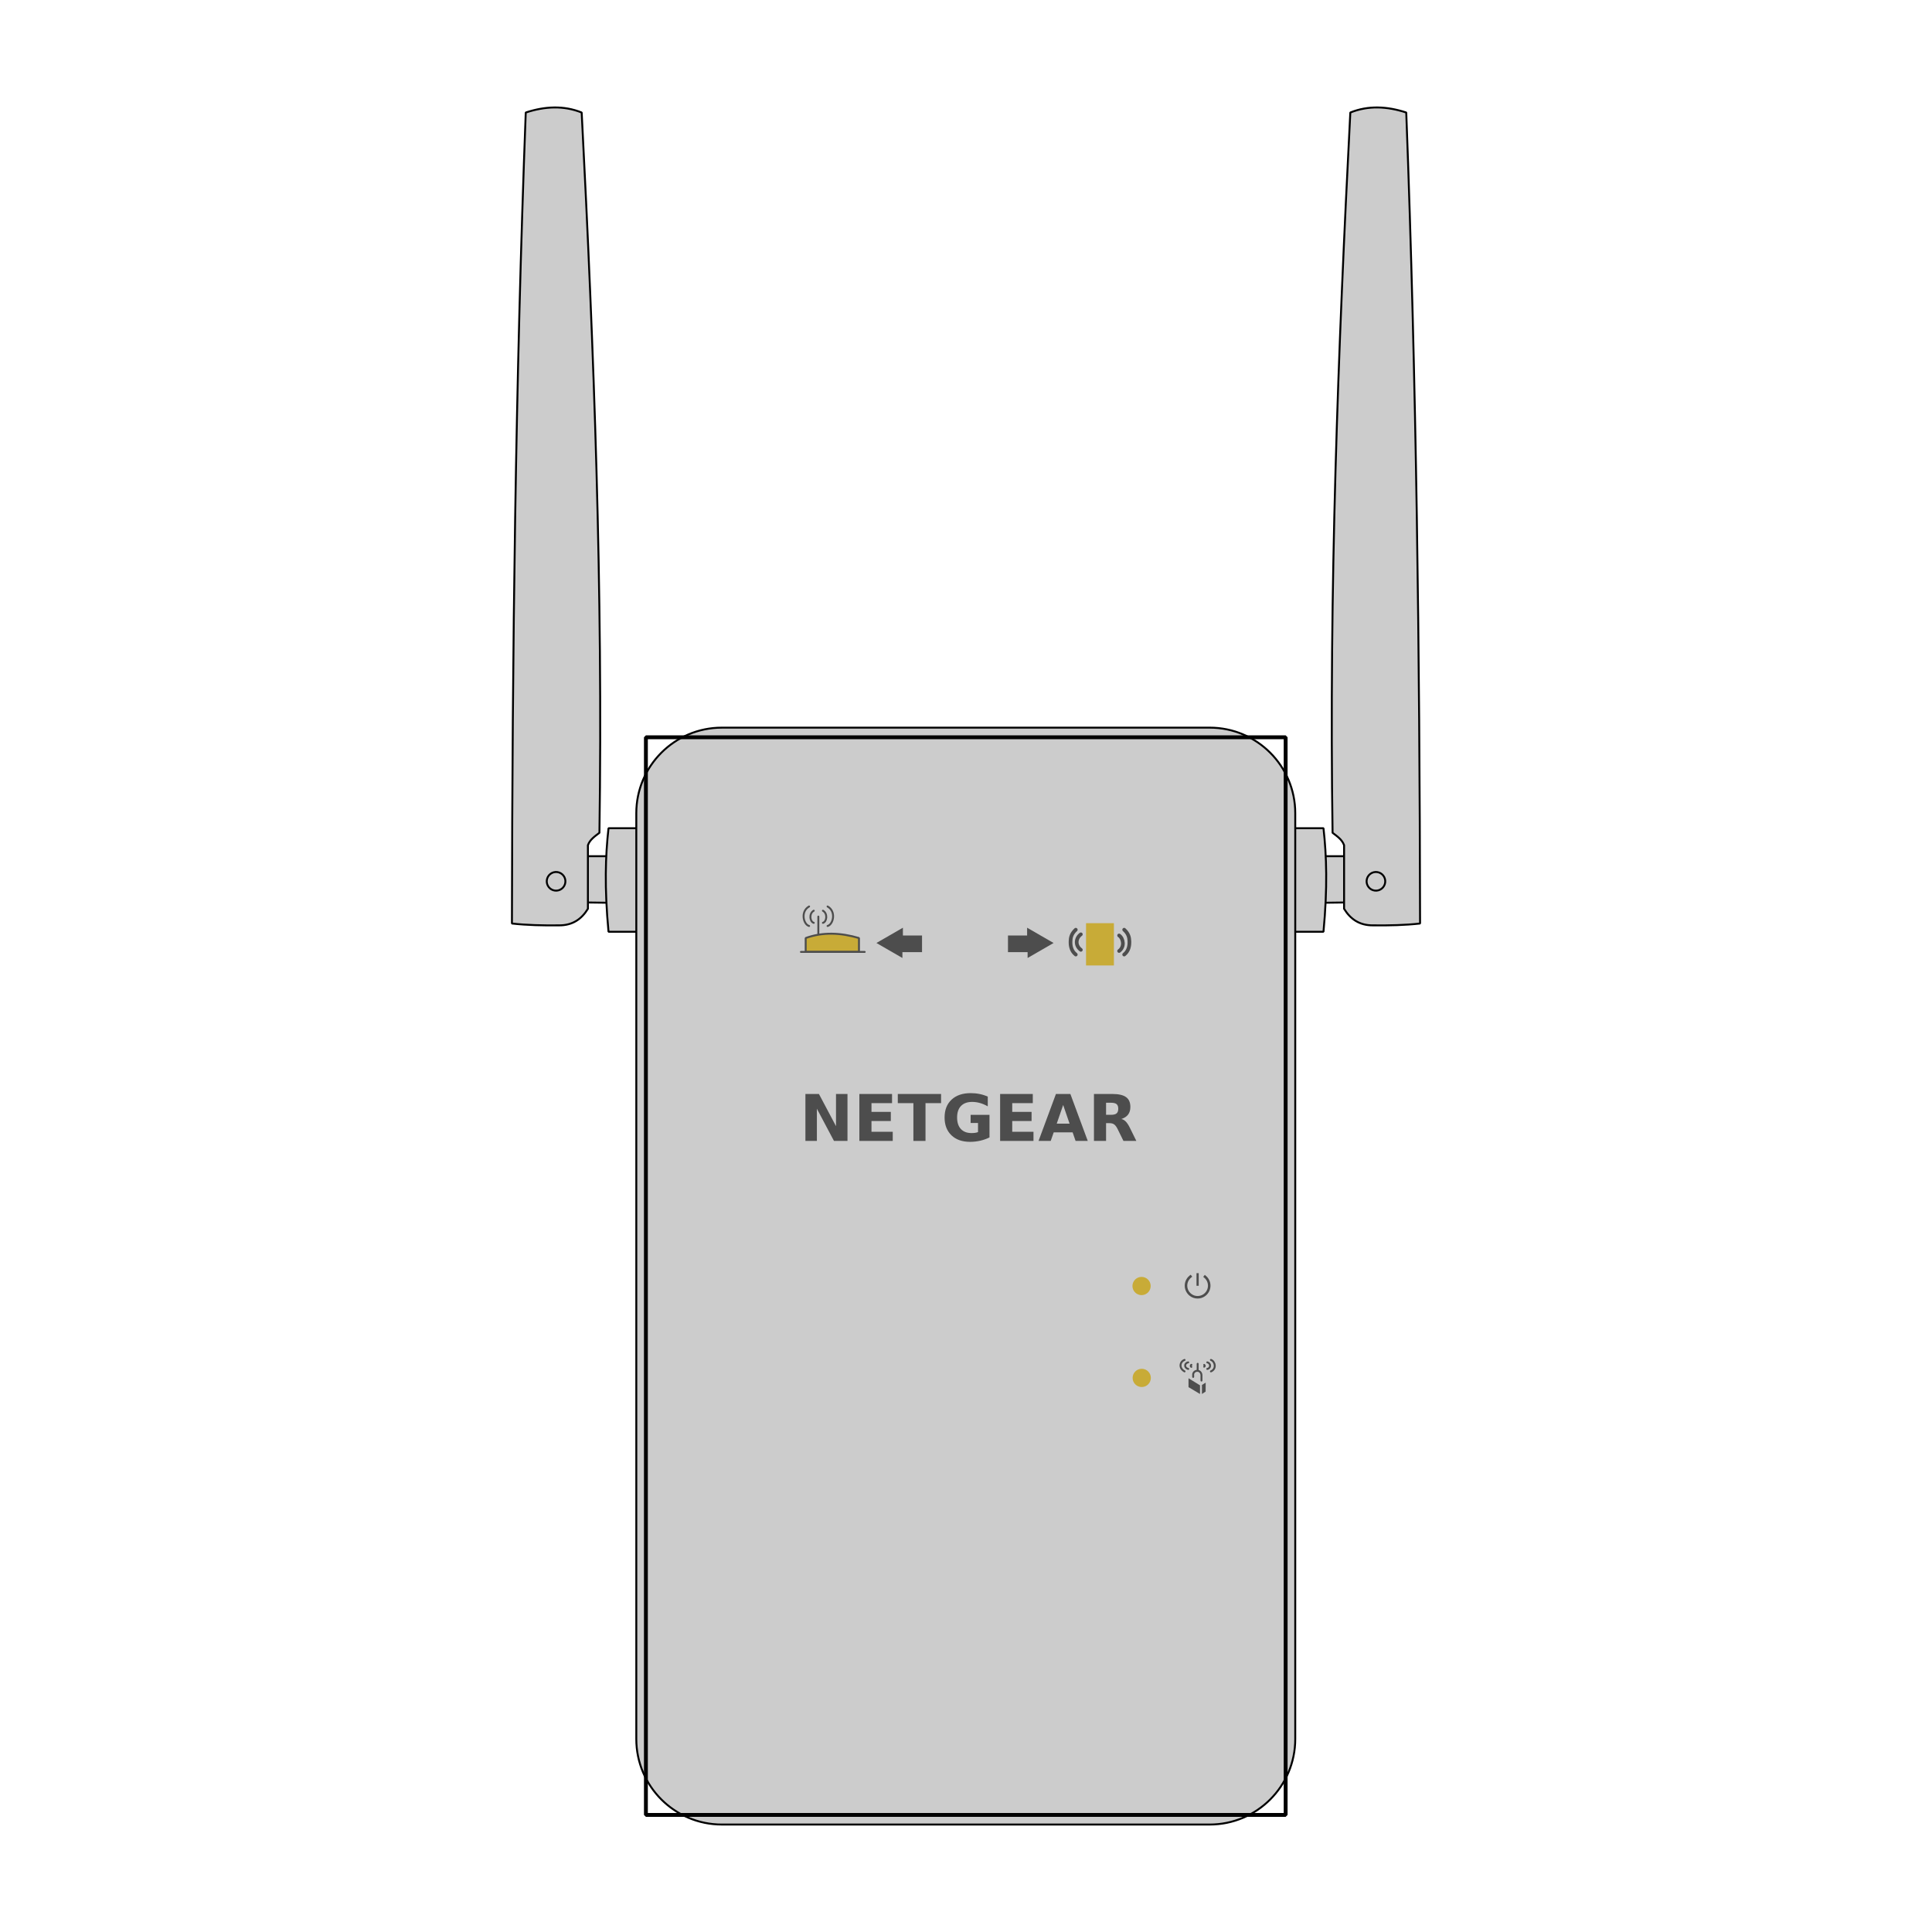
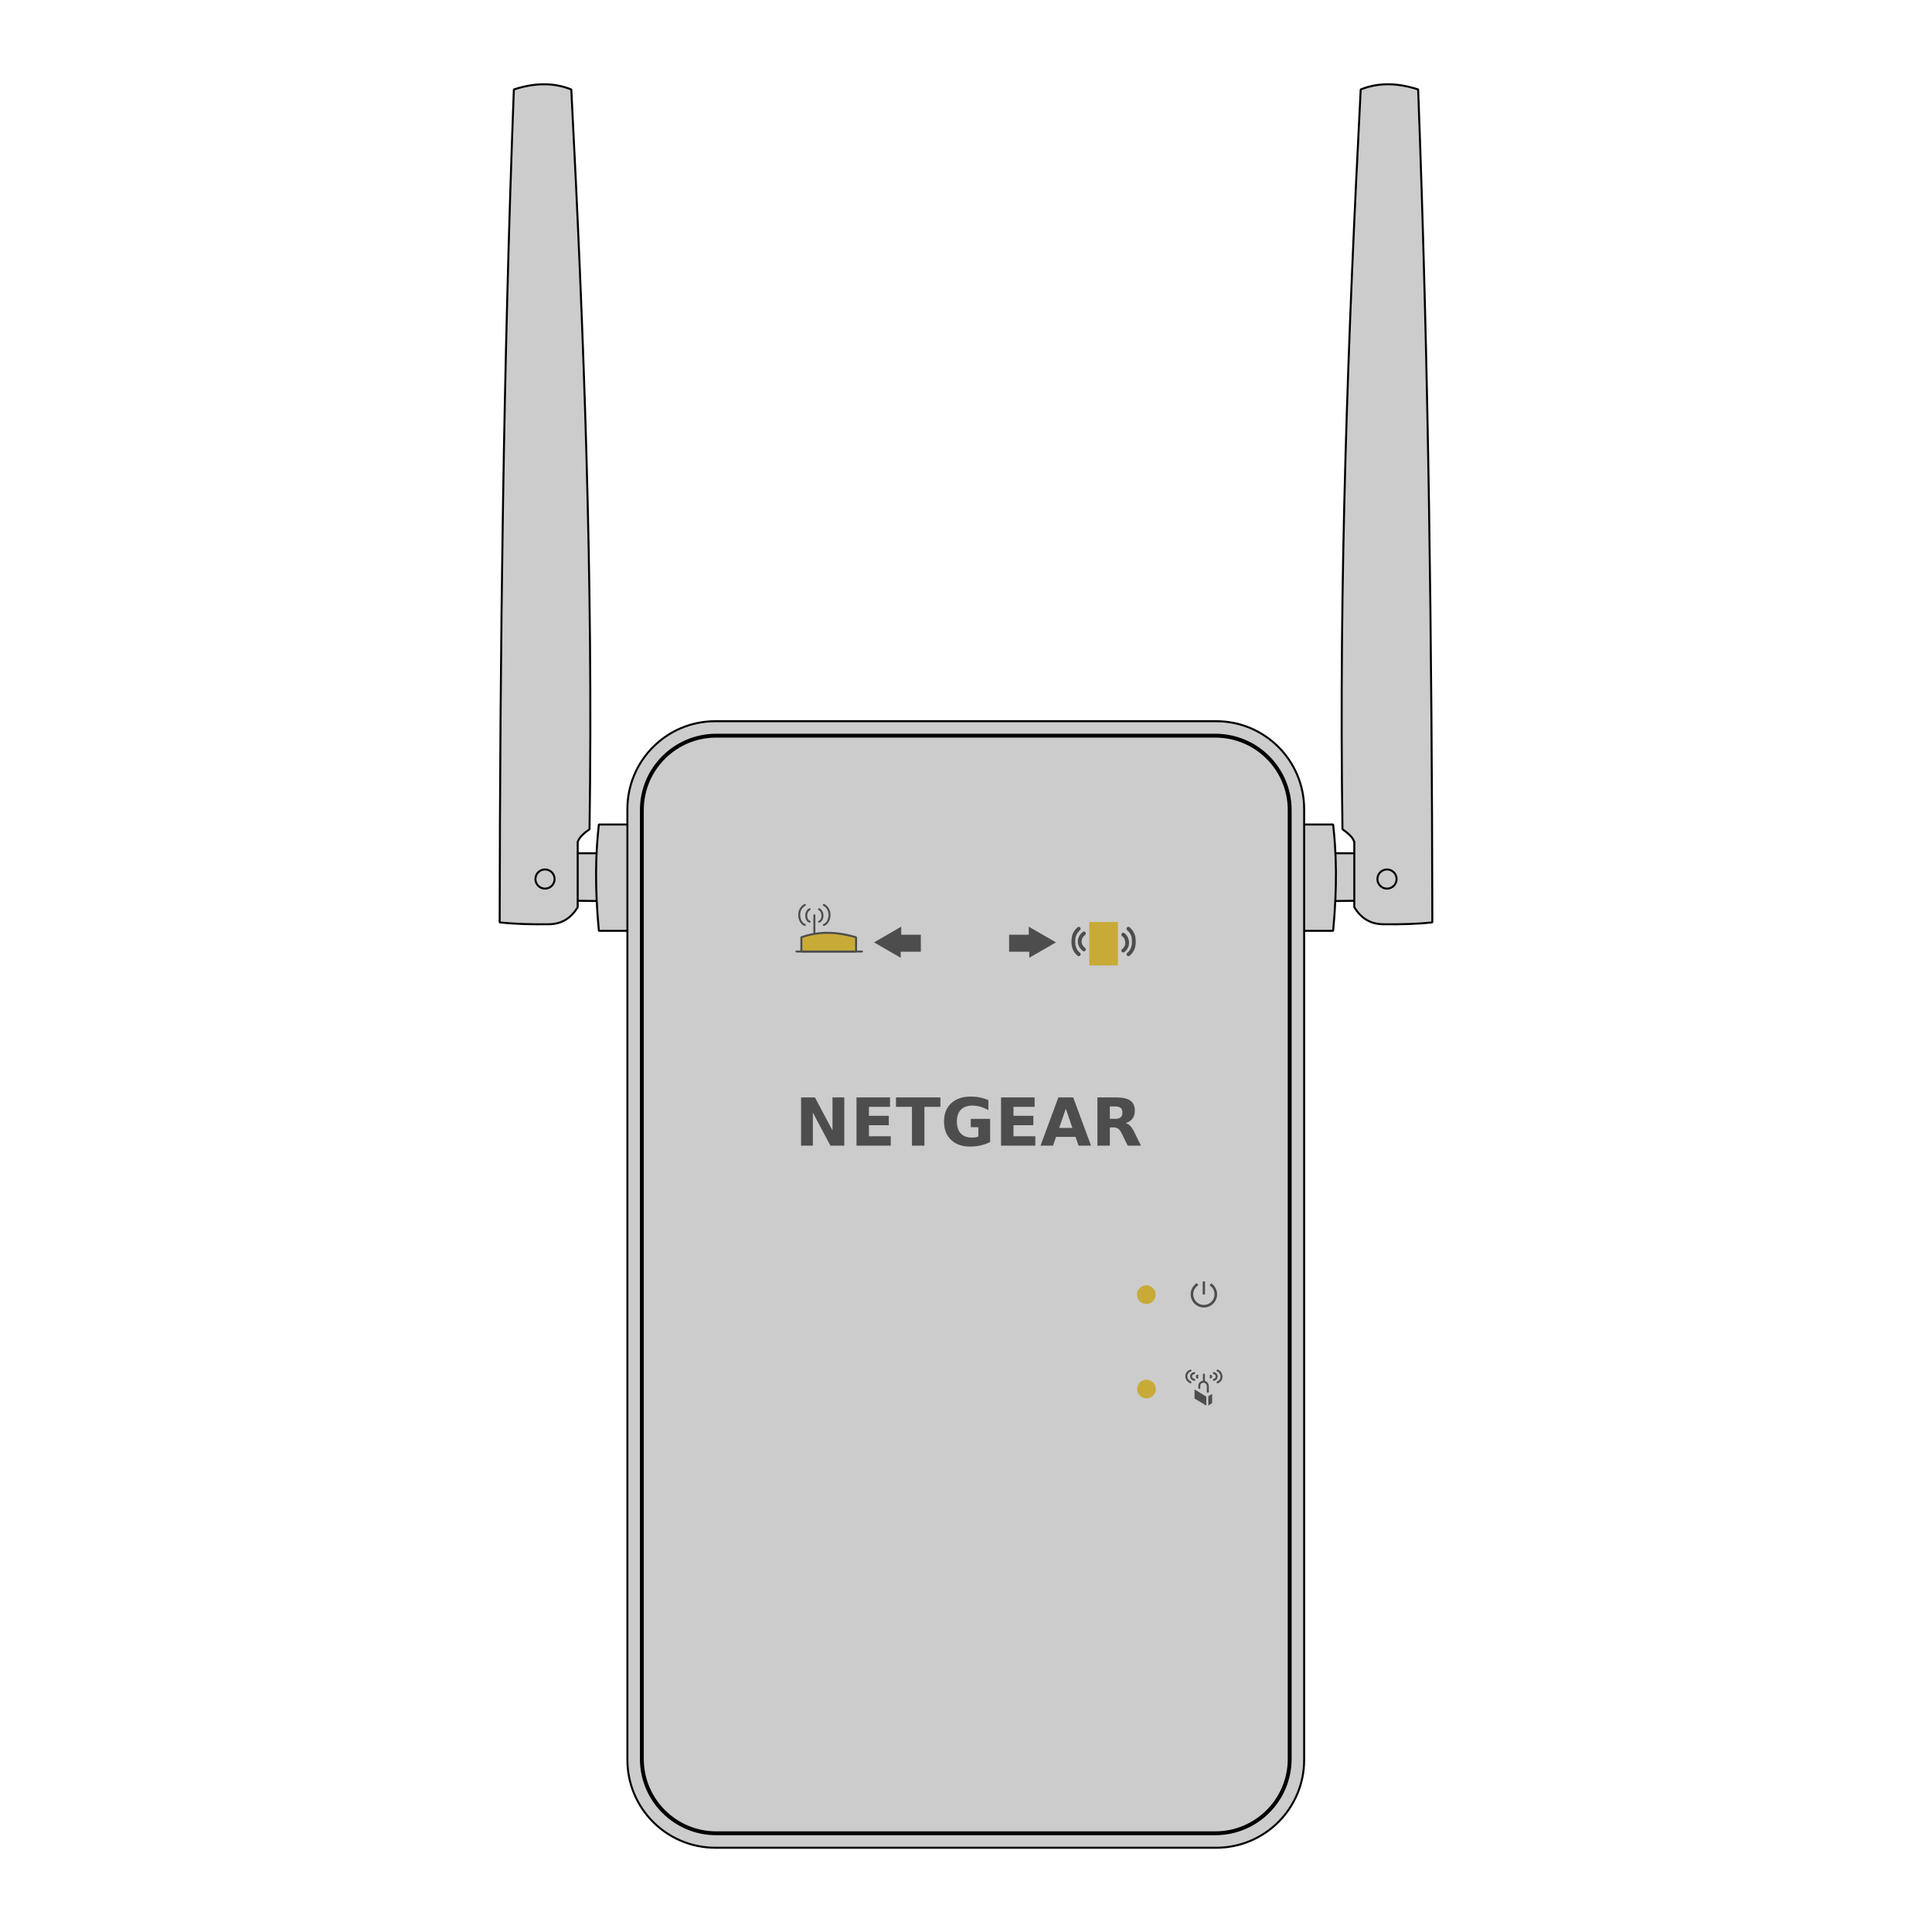
- <svg xmlns="http://www.w3.org/2000/svg" viewBox="0 0 2000 2000" height="2000" width="2000" id="svg2" version="1.1">
-   <defs id="defs6" />
-   <g transform="translate(1233.193,163.0693)" id="g6960">
-     <g transform="translate(508.9532,-90.24856)" id="g4628">
-       <g transform="translate(-1635.659,259.3869)" id="g6903">
-         <g id="g6242" style="stroke:#000000;stroke-width:2;stroke-miterlimit:4;stroke-dasharray:none;stroke-opacity:1">
-           <path id="path6171" d="m 525.682,554.149 h -25.955 l 0.337,47.865 25.618,0.337 z" style="opacity:1;vector-effect:none;fill:#cccccc;fill-opacity:1;fill-rule:evenodd;stroke:#000000;stroke-width:2;stroke-linecap:round;stroke-linejoin:bevel;stroke-miterlimit:4;stroke-dasharray:none;stroke-dashoffset:0;stroke-opacity:1" />
-           <path id="path6139" d="m 514.038,529.906 c 3.727,-250.936 -5.688,-499.896 -18.375,-745.625 -18.619,-7.477 -38.007,-6.491 -57.896,0 -10.546,278.4 -13.881,558.602 -14.301,839.534 15.491,1.711 31.866,2.095 48.623,1.907 14.144,0.136 23.503,-6.508 30.032,-17.161 v -65.784 c 1.856,-5.56 6.979,-9.16 11.917,-12.871 z" style="opacity:1;vector-effect:none;fill:#cccccc;fill-opacity:1;fill-rule:evenodd;stroke:#000000;stroke-width:2;stroke-linecap:round;stroke-linejoin:bevel;stroke-miterlimit:4;stroke-dasharray:none;stroke-dashoffset:0;stroke-opacity:1" />
-           <path id="path6155" d="m 558.513,525.161 h -35.065 c -3.212,28.439 -4.279,61.746 0,107.19 h 34.662 z" style="opacity:1;vector-effect:none;fill:#cccccc;fill-opacity:1;fill-rule:evenodd;stroke:#000000;stroke-width:2;stroke-linecap:round;stroke-linejoin:bevel;stroke-miterlimit:4;stroke-dasharray:none;stroke-dashoffset:0;stroke-opacity:1" />
-           <path d="m 463.281,572.478 a 9.658,9.658 0 0 1 13.522,1.75 9.658,9.658 0 0 1 -1.701,13.528 9.658,9.658 0 0 1 -13.534,-1.653 9.658,9.658 0 0 1 1.605,-13.54" id="path6195" style="opacity:1;vector-effect:none;fill:#cccccc;fill-opacity:1;stroke:#000000;stroke-width:2;stroke-linecap:round;stroke-linejoin:bevel;stroke-miterlimit:4;stroke-dasharray:none;stroke-dashoffset:0;stroke-opacity:1" />
-         </g>
-         <g id="g6251" style="stroke:#000000;stroke-width:2;stroke-miterlimit:4;stroke-dasharray:none;stroke-opacity:1">
-           <path style="opacity:1;vector-effect:none;fill:#cccccc;fill-opacity:1;fill-rule:evenodd;stroke:#000000;stroke-width:2;stroke-linecap:round;stroke-linejoin:bevel;stroke-miterlimit:4;stroke-dasharray:none;stroke-dashoffset:0;stroke-opacity:1" d="m 1261.344,554.149 h 25.955 l -0.337,47.865 -25.618,0.337 z" id="path6187" />
-           <path style="opacity:1;vector-effect:none;fill:#cccccc;fill-opacity:1;fill-rule:evenodd;stroke:#000000;stroke-width:2;stroke-linecap:round;stroke-linejoin:bevel;stroke-miterlimit:4;stroke-dasharray:none;stroke-dashoffset:0;stroke-opacity:1" d="m 1272.988,529.906 c -3.727,-250.936 5.688,-499.896 18.375,-745.625 18.619,-7.477 38.007,-6.491 57.896,0 10.546,278.4 13.881,558.602 14.301,839.534 -15.491,1.711 -31.866,2.095 -48.623,1.907 -14.144,0.136 -23.503,-6.508 -30.032,-17.161 v -65.784 c -1.856,-5.56 -6.979,-9.16 -11.917,-12.871 z" id="path6189" />
-           <path style="opacity:1;vector-effect:none;fill:#cccccc;fill-opacity:1;fill-rule:evenodd;stroke:#000000;stroke-width:2;stroke-linecap:round;stroke-linejoin:bevel;stroke-miterlimit:4;stroke-dasharray:none;stroke-dashoffset:0;stroke-opacity:1" d="m 1228.513,525.161 h 35.065 c 3.212,28.439 4.279,61.746 0,107.19 h -34.662 z" id="path6191" />
-           <path d="m 1311.979,572.478 a 9.658,9.658 0 0 1 13.522,1.75 9.658,9.658 0 0 1 -1.702,13.528 9.658,9.658 0 0 1 -13.534,-1.653 9.658,9.658 0 0 1 1.605,-13.54" id="path6195-8" style="opacity:1;vector-effect:none;fill:#cccccc;fill-opacity:1;stroke:#000000;stroke-width:2;stroke-linecap:round;stroke-linejoin:bevel;stroke-miterlimit:4;stroke-dasharray:none;stroke-dashoffset:0;stroke-opacity:1" />
-         </g>
-         <g id="g6185" transform="translate(-2.63559,-16.20763)" style="stroke:#000000;stroke-width:2;stroke-miterlimit:4;stroke-dasharray:none">
-           <rect ry="88.58" y="437.258" x="554.843" height="1135.494" width="682.142" id="rect4522" style="fill:#cccccc;fill-opacity:1;stroke:#000000;stroke-width:2;stroke-linecap:round;stroke-linejoin:bevel;stroke-miterlimit:4;stroke-dasharray:none;stroke-opacity:1" />
-           <rect rx="0" ry="79.647" y="447.199" x="564.784" height="1115.611" width="662.259" id="rect4522-8" style="fill:none;fill-opacity:1;stroke:#000000;stroke-width:4;stroke-linecap:round;stroke-linejoin:bevel;stroke-miterlimit:4;stroke-dasharray:none;stroke-opacity:1" />
-         </g>
-       </g>
-       <g id="g6888">
-         <g aria-label="NETGEAR" style="font-style:normal;font-variant:normal;font-weight:normal;font-stretch:normal;font-size:40px;line-height:125%;font-family:Norse;-inkscape-font-specification:Norse;letter-spacing:0px;word-spacing:0px;fill:#4d4d4d;fill-opacity:1;stroke:none;stroke-width:1px;stroke-linecap:butt;stroke-linejoin:miter;stroke-opacity:1" id="text4528">
-           <path d="m -908.387,1059.662 h 13.997 l 17.676,33.333 v -33.333 h 11.882 v 48.6 h -13.997 l -17.676,-33.333 v 33.333 h -11.882 z" style="font-style:normal;font-variant:normal;font-weight:bold;font-stretch:normal;font-size:66.667px;font-family:sans-serif;-inkscape-font-specification:'sans-serif Bold';fill:#4d4d4d" id="path64" />
-           <path d="m -852.528,1059.662 h 33.822 v 9.473 h -21.289 v 9.049 h 20.02 v 9.473 h -20.02 v 11.133 h 22.005 v 9.473 h -34.538 z" style="font-style:normal;font-variant:normal;font-weight:bold;font-stretch:normal;font-size:66.667px;font-family:sans-serif;-inkscape-font-specification:'sans-serif Bold';fill:#4d4d4d" id="path66" />
-           <path d="m -812.749,1059.662 h 44.792 v 9.473 h -16.113 v 39.128 h -12.533 v -39.128 h -16.146 z" style="font-style:normal;font-variant:normal;font-weight:bold;font-stretch:normal;font-size:66.667px;font-family:sans-serif;-inkscape-font-specification:'sans-serif Bold';fill:#4d4d4d" id="path68" />
-           <path d="m -717.827,1104.649 q -4.688,2.279 -9.733,3.418 -5.046,1.139 -10.417,1.139 -12.142,0 -19.238,-6.771 -7.096,-6.803 -7.096,-18.424 0,-11.751 7.227,-18.49 7.227,-6.738 19.792,-6.738 4.85,0 9.277,0.911 4.46,0.911 8.398,2.702 v 10.059 q -4.069,-2.311 -8.105,-3.45 -4.004,-1.139 -8.04,-1.139 -7.487,0 -11.556,4.199 -4.036,4.167 -4.036,11.947 0,7.715 3.906,11.914 3.906,4.199 11.1,4.199 1.953,0 3.613,-0.228 1.693,-0.26 3.027,-0.781 v -9.44 h -7.65 v -8.398 h 19.531 z" style="font-style:normal;font-variant:normal;font-weight:bold;font-stretch:normal;font-size:66.667px;font-family:sans-serif;-inkscape-font-specification:'sans-serif Bold';fill:#4d4d4d" id="path70" />
-           <path d="m -706.825,1059.662 h 33.822 v 9.473 h -21.289 v 9.049 h 20.02 v 9.473 h -20.02 v 11.133 h 22.005 v 9.473 h -34.538 z" style="font-style:normal;font-variant:normal;font-weight:bold;font-stretch:normal;font-size:66.667px;font-family:sans-serif;-inkscape-font-specification:'sans-serif Bold';fill:#4d4d4d" id="path72" />
-           <path d="m -631.76,1099.408 h -19.596 l -3.092,8.854 h -12.598 l 18.001,-48.6 h 14.941 l 18.001,48.6 h -12.598 z m -16.471,-9.017 h 13.314 l -6.641,-19.336 z" style="font-style:normal;font-variant:normal;font-weight:bold;font-stretch:normal;font-size:66.667px;font-family:sans-serif;-inkscape-font-specification:'sans-serif Bold';fill:#4d4d4d" id="path74" />
-           <path d="m -591.883,1081.211 q 3.939,0 5.632,-1.465 1.725,-1.465 1.725,-4.818 0,-3.32 -1.725,-4.753 -1.693,-1.432 -5.632,-1.432 h -5.273 v 12.467 z m -5.273,8.659 v 18.392 h -12.533 v -48.6 h 19.141 q 9.603,0 14.062,3.223 4.492,3.223 4.492,10.189 0,4.818 -2.344,7.91 -2.311,3.092 -6.999,4.557 2.572,0.586 4.59,2.669 2.051,2.051 4.134,6.25 l 6.803,13.802 h -13.346 l -5.924,-12.077 q -1.79,-3.646 -3.646,-4.98 -1.823,-1.335 -4.883,-1.335 z" style="font-style:normal;font-variant:normal;font-weight:bold;font-stretch:normal;font-size:66.667px;font-family:sans-serif;-inkscape-font-specification:'sans-serif Bold';fill:#4d4d4d" id="path76" />
-         </g>
-         <circle style="fill:#c8ab37;fill-opacity:1;stroke:none;stroke-width:10;stroke-linecap:square;stroke-linejoin:bevel;stroke-miterlimit:4;stroke-dasharray:none;stroke-opacity:1" id="path4552-7" cx="-560.228" cy="1353.581" r="9.438" />
-         <circle style="fill:#c8ab37;fill-opacity:1;stroke:none;stroke-width:10;stroke-linecap:square;stroke-linejoin:bevel;stroke-miterlimit:4;stroke-dasharray:none;stroke-opacity:1" id="path4552" cx="-560.396" cy="1258.452" r="9.438" />
-         <g id="g6137" transform="translate(-901.6472,137.8805)" style="stroke:#4d4d4d">
-           <path d="m 406.896,1110.909 a 12.028,12.028 0 0 1 3.666,13.424 12.028,12.028 0 0 1 -11.456,7.9 12.028,12.028 0 0 1 -11.245,-8.198 12.028,12.028 0 0 1 4.017,-13.323" id="path6111" style="opacity:1;fill:none;fill-opacity:1;stroke:#4d4d4d;stroke-width:2.607;stroke-linecap:square;stroke-linejoin:bevel;stroke-miterlimit:4;stroke-dasharray:none;stroke-opacity:1" />
-           <path id="path6113" d="m 399.264,1108.416 v 10.775" style="opacity:1;vector-effect:none;fill:none;fill-opacity:1;fill-rule:evenodd;stroke:#4d4d4d;stroke-width:2.295;stroke-linecap:square;stroke-linejoin:bevel;stroke-miterlimit:4;stroke-dasharray:none;stroke-dashoffset:0;stroke-opacity:1" />
-         </g>
-         <g id="g6292" transform="translate(-965.428,-38.65638)">
-           <rect ry="0" y="921.506" x="347.56" height="43.779" width="28.825" id="rect4532" style="fill:#c8ab37;fill-opacity:1;stroke:none;stroke-width:2.778;stroke-linecap:square;stroke-linejoin:bevel;stroke-miterlimit:4;stroke-dasharray:none;stroke-opacity:1" />
-           <g transform="translate(-0.2377865)" id="g6284">
-             <path style="fill:none;fill-rule:evenodd;stroke:#4d4d4d;stroke-width:3.8;stroke-linecap:round;stroke-linejoin:miter;stroke-miterlimit:4;stroke-dasharray:none;stroke-opacity:1" d="m 342.413,933.028 c -5,3.631 -6.384,11.266 0,16.088" id="path6253" />
-             <path style="fill:none;fill-rule:evenodd;stroke:#4d4d4d;stroke-width:3.8;stroke-linecap:round;stroke-linejoin:miter;stroke-miterlimit:4;stroke-dasharray:none;stroke-opacity:1" d="m 337.169,928.261 c -4.538,4.164 -5.297,8.126 -5.427,11.881 -0.177,5.118 0.843,10.219 5.427,13.86" id="path6255" />
-             <path style="fill:none;fill-rule:evenodd;stroke:#4d4d4d;stroke-width:3.8;stroke-linecap:round;stroke-linejoin:miter;stroke-miterlimit:4;stroke-dasharray:none;stroke-opacity:1" d="m 382.007,934.221 c 4.566,3.245 5.881,11.817 0,16.088" id="path6253-2" />
-             <path style="fill:none;fill-rule:evenodd;stroke:#4d4d4d;stroke-width:3.8;stroke-linecap:round;stroke-linejoin:miter;stroke-miterlimit:4;stroke-dasharray:none;stroke-opacity:1" d="m 387.251,928.261 c 4.538,4.164 5.297,8.126 5.427,11.881 0.177,5.118 -0.843,10.219 -5.427,13.86" id="path6255-7" />
+ <svg xmlns="http://www.w3.org/2000/svg" width="100%" height="100%" viewBox="0 0 264.583 264.583" version="1.1" id="svg146">
+   <defs id="defs140" />
+   <g id="layer1" transform="translate(0,-32.41668)">
+     <g transform="matrix(0.1358656,0,0,0.1358656,163.9746,50.99826)" id="g6960">
+       <g transform="translate(508.9532,-90.24856)" id="g4628">
+         <g id="g973">
+           <g id="g6903" transform="translate(-1635.659,259.3869)">
+             <g style="stroke:#000000;stroke-width:2;stroke-miterlimit:4;stroke-dasharray:none;stroke-opacity:1" id="g6242">
+               <path style="opacity:1;vector-effect:none;fill:#cccccc;fill-opacity:1;fill-rule:evenodd;stroke:#000000;stroke-width:2;stroke-linecap:round;stroke-linejoin:bevel;stroke-miterlimit:4;stroke-dasharray:none;stroke-dashoffset:0;stroke-opacity:1" d="m 525.682,554.149 h -25.955 l 0.337,47.865 25.618,0.337 z" id="path6171" />
+               <path style="opacity:1;vector-effect:none;fill:#cccccc;fill-opacity:1;fill-rule:evenodd;stroke:#000000;stroke-width:2;stroke-linecap:round;stroke-linejoin:bevel;stroke-miterlimit:4;stroke-dasharray:none;stroke-dashoffset:0;stroke-opacity:1" d="m 514.038,529.906 c 3.727,-250.936 -5.688,-499.896 -18.375,-745.625 -18.619,-7.477 -38.007,-6.491 -57.896,0 -10.546,278.4 -13.881,558.602 -14.301,839.534 15.491,1.711 31.866,2.095 48.623,1.907 14.144,0.136 23.503,-6.508 30.032,-17.161 v -65.784 c 1.856,-5.56 6.979,-9.16 11.917,-12.871 z" id="path6139" />
+               <path style="opacity:1;vector-effect:none;fill:#cccccc;fill-opacity:1;fill-rule:evenodd;stroke:#000000;stroke-width:2;stroke-linecap:round;stroke-linejoin:bevel;stroke-miterlimit:4;stroke-dasharray:none;stroke-dashoffset:0;stroke-opacity:1" d="m 558.513,525.161 h -35.065 c -3.212,28.439 -4.279,61.746 0,107.19 h 34.662 z" id="path6155" />
+               <path style="opacity:1;vector-effect:none;fill:#cccccc;fill-opacity:1;stroke:#000000;stroke-width:2;stroke-linecap:round;stroke-linejoin:bevel;stroke-miterlimit:4;stroke-dasharray:none;stroke-dashoffset:0;stroke-opacity:1" id="path6195" d="m 463.281,572.478 a 9.658,9.658 0 0 1 13.522,1.75 9.658,9.658 0 0 1 -1.701,13.528 9.658,9.658 0 0 1 -13.534,-1.653 9.658,9.658 0 0 1 1.605,-13.54" />
+             </g>
+             <g style="stroke:#000000;stroke-width:2;stroke-miterlimit:4;stroke-dasharray:none;stroke-opacity:1" id="g6251">
+               <path id="path6187" d="m 1261.344,554.149 h 25.955 l -0.337,47.865 -25.618,0.337 z" style="opacity:1;vector-effect:none;fill:#cccccc;fill-opacity:1;fill-rule:evenodd;stroke:#000000;stroke-width:2;stroke-linecap:round;stroke-linejoin:bevel;stroke-miterlimit:4;stroke-dasharray:none;stroke-dashoffset:0;stroke-opacity:1" />
+               <path id="path6189" d="m 1272.988,529.906 c -3.727,-250.936 5.688,-499.896 18.375,-745.625 18.619,-7.477 38.007,-6.491 57.896,0 10.546,278.4 13.881,558.602 14.301,839.534 -15.491,1.711 -31.866,2.095 -48.623,1.907 -14.144,0.136 -23.503,-6.508 -30.032,-17.161 v -65.784 c -1.856,-5.56 -6.979,-9.16 -11.917,-12.871 z" style="opacity:1;vector-effect:none;fill:#cccccc;fill-opacity:1;fill-rule:evenodd;stroke:#000000;stroke-width:2;stroke-linecap:round;stroke-linejoin:bevel;stroke-miterlimit:4;stroke-dasharray:none;stroke-dashoffset:0;stroke-opacity:1" />
+               <path id="path6191" d="m 1228.513,525.161 h 35.065 c 3.212,28.439 4.279,61.746 0,107.19 h -34.662 z" style="opacity:1;vector-effect:none;fill:#cccccc;fill-opacity:1;fill-rule:evenodd;stroke:#000000;stroke-width:2;stroke-linecap:round;stroke-linejoin:bevel;stroke-miterlimit:4;stroke-dasharray:none;stroke-dashoffset:0;stroke-opacity:1" />
+               <path style="opacity:1;vector-effect:none;fill:#cccccc;fill-opacity:1;stroke:#000000;stroke-width:2;stroke-linecap:round;stroke-linejoin:bevel;stroke-miterlimit:4;stroke-dasharray:none;stroke-dashoffset:0;stroke-opacity:1" id="path6195-8" d="m 1311.979,572.478 a 9.658,9.658 0 0 1 13.522,1.75 9.658,9.658 0 0 1 -1.702,13.528 9.658,9.658 0 0 1 -13.534,-1.653 9.658,9.658 0 0 1 1.605,-13.54" />
+             </g>
+             <g style="stroke:#000000;stroke-width:2;stroke-miterlimit:4;stroke-dasharray:none" transform="translate(-2.63559,-16.20763)" id="g6185">
+               <rect style="fill:none;fill-opacity:1;stroke:#000000;stroke-width:0;stroke-linecap:round;stroke-linejoin:bevel;stroke-miterlimit:4;stroke-dasharray:none;stroke-opacity:1" id="rect4522-8" width="662.259" height="1115.611" x="564.784" y="447.199" ry="79.647" rx="0" />
+               <g id="g908">
+                 <rect ry="88.58" y="437.258" x="554.843" height="1135.494" width="682.142" id="rect4522" style="fill:#cccccc;fill-opacity:1;stroke:#000000;stroke-width:2;stroke-linecap:round;stroke-linejoin:bevel;stroke-miterlimit:4;stroke-dasharray:none;stroke-opacity:1" />
+                 <rect ry="74.961" y="451.829" x="569.414" height="1106.352" width="652.999" id="rect4522-6" style="fill:#cccccc;fill-opacity:1;stroke:#000000;stroke-width:3.895;stroke-linecap:round;stroke-linejoin:bevel;stroke-miterlimit:4;stroke-dasharray:none;stroke-opacity:1" />
+               </g>
+             </g>
+           </g>
+           <g id="g6888">
+             <g id="text4528" style="font-style:normal;font-variant:normal;font-weight:normal;font-stretch:normal;font-size:40px;line-height:125%;font-family:Norse;-inkscape-font-specification:Norse;letter-spacing:0px;word-spacing:0px;fill:#4d4d4d;fill-opacity:1;stroke:none;stroke-width:1px;stroke-linecap:butt;stroke-linejoin:miter;stroke-opacity:1" aria-label="NETGEAR">
+               <path id="path64" style="font-style:normal;font-variant:normal;font-weight:bold;font-stretch:normal;font-size:66.667px;font-family:sans-serif;-inkscape-font-specification:'sans-serif Bold';fill:#4d4d4d" d="m -908.387,1059.662 h 13.997 l 17.676,33.333 v -33.333 h 11.882 v 48.6 h -13.997 l -17.676,-33.333 v 33.333 h -11.882 z" />
+               <path id="path66" style="font-style:normal;font-variant:normal;font-weight:bold;font-stretch:normal;font-size:66.667px;font-family:sans-serif;-inkscape-font-specification:'sans-serif Bold';fill:#4d4d4d" d="m -852.528,1059.662 h 33.822 v 9.473 h -21.289 v 9.049 h 20.02 v 9.473 h -20.02 v 11.133 h 22.005 v 9.473 h -34.538 z" />
+               <path id="path68" style="font-style:normal;font-variant:normal;font-weight:bold;font-stretch:normal;font-size:66.667px;font-family:sans-serif;-inkscape-font-specification:'sans-serif Bold';fill:#4d4d4d" d="m -812.749,1059.662 h 44.792 v 9.473 h -16.113 v 39.128 h -12.533 v -39.128 h -16.146 z" />
+               <path id="path70" style="font-style:normal;font-variant:normal;font-weight:bold;font-stretch:normal;font-size:66.667px;font-family:sans-serif;-inkscape-font-specification:'sans-serif Bold';fill:#4d4d4d" d="m -717.827,1104.649 q -4.688,2.279 -9.733,3.418 -5.046,1.139 -10.417,1.139 -12.142,0 -19.238,-6.771 -7.096,-6.803 -7.096,-18.424 0,-11.751 7.227,-18.49 7.227,-6.738 19.792,-6.738 4.85,0 9.277,0.911 4.46,0.911 8.398,2.702 v 10.059 q -4.069,-2.311 -8.105,-3.45 -4.004,-1.139 -8.04,-1.139 -7.487,0 -11.556,4.199 -4.036,4.167 -4.036,11.947 0,7.715 3.906,11.914 3.906,4.199 11.1,4.199 1.953,0 3.613,-0.228 1.693,-0.26 3.027,-0.781 v -9.44 h -7.65 v -8.398 h 19.531 z" />
+               <path id="path72" style="font-style:normal;font-variant:normal;font-weight:bold;font-stretch:normal;font-size:66.667px;font-family:sans-serif;-inkscape-font-specification:'sans-serif Bold';fill:#4d4d4d" d="m -706.825,1059.662 h 33.822 v 9.473 h -21.289 v 9.049 h 20.02 v 9.473 h -20.02 v 11.133 h 22.005 v 9.473 h -34.538 z" />
+               <path id="path74" style="font-style:normal;font-variant:normal;font-weight:bold;font-stretch:normal;font-size:66.667px;font-family:sans-serif;-inkscape-font-specification:'sans-serif Bold';fill:#4d4d4d" d="m -631.76,1099.408 h -19.596 l -3.092,8.854 h -12.598 l 18.001,-48.6 h 14.941 l 18.001,48.6 h -12.598 z m -16.471,-9.017 h 13.314 l -6.641,-19.336 z" />
+               <path id="path76" style="font-style:normal;font-variant:normal;font-weight:bold;font-stretch:normal;font-size:66.667px;font-family:sans-serif;-inkscape-font-specification:'sans-serif Bold';fill:#4d4d4d" d="m -591.883,1081.211 q 3.939,0 5.632,-1.465 1.725,-1.465 1.725,-4.818 0,-3.32 -1.725,-4.753 -1.693,-1.432 -5.632,-1.432 h -5.273 v 12.467 z m -5.273,8.659 v 18.392 h -12.533 v -48.6 h 19.141 q 9.603,0 14.062,3.223 4.492,3.223 4.492,10.189 0,4.818 -2.344,7.91 -2.311,3.092 -6.999,4.557 2.572,0.586 4.59,2.669 2.051,2.051 4.134,6.25 l 6.803,13.802 h -13.346 l -5.924,-12.077 q -1.79,-3.646 -3.646,-4.98 -1.823,-1.335 -4.883,-1.335 z" />
+             </g>
+             <circle r="9.438" cy="1353.581" cx="-560.228" id="path4552-7" style="fill:#c8ab37;fill-opacity:1;stroke:none;stroke-width:10;stroke-linecap:square;stroke-linejoin:bevel;stroke-miterlimit:4;stroke-dasharray:none;stroke-opacity:1" />
+             <circle r="9.438" cy="1258.452" cx="-560.396" id="path4552" style="fill:#c8ab37;fill-opacity:1;stroke:none;stroke-width:10;stroke-linecap:square;stroke-linejoin:bevel;stroke-miterlimit:4;stroke-dasharray:none;stroke-opacity:1" />
+             <g style="stroke:#4d4d4d" transform="translate(-901.6472,137.8805)" id="g6137">
+               <path style="opacity:1;fill:none;fill-opacity:1;stroke:#4d4d4d;stroke-width:2.607;stroke-linecap:square;stroke-linejoin:bevel;stroke-miterlimit:4;stroke-dasharray:none;stroke-opacity:1" id="path6111" d="m 406.896,1110.909 a 12.028,12.028 0 0 1 3.666,13.424 12.028,12.028 0 0 1 -11.456,7.9 12.028,12.028 0 0 1 -11.245,-8.198 12.028,12.028 0 0 1 4.017,-13.323" />
+               <path style="opacity:1;vector-effect:none;fill:none;fill-opacity:1;fill-rule:evenodd;stroke:#4d4d4d;stroke-width:2.295;stroke-linecap:square;stroke-linejoin:bevel;stroke-miterlimit:4;stroke-dasharray:none;stroke-dashoffset:0;stroke-opacity:1" d="m 399.264,1108.416 v 10.775" id="path6113" />
+             </g>
+             <g transform="translate(-965.428,-38.65638)" id="g6292">
+               <rect style="fill:#c8ab37;fill-opacity:1;stroke:none;stroke-width:2.778;stroke-linecap:square;stroke-linejoin:bevel;stroke-miterlimit:4;stroke-dasharray:none;stroke-opacity:1" id="rect4532" width="28.825" height="43.779" x="347.56" y="921.506" ry="0" />
+               <g id="g6284" transform="translate(-0.2377865)">
+                 <path id="path6253" d="m 342.413,933.028 c -5,3.631 -6.384,11.266 0,16.088" style="fill:none;fill-rule:evenodd;stroke:#4d4d4d;stroke-width:3.8;stroke-linecap:round;stroke-linejoin:miter;stroke-miterlimit:4;stroke-dasharray:none;stroke-opacity:1" />
+                 <path id="path6255" d="m 337.169,928.261 c -4.538,4.164 -5.297,8.126 -5.427,11.881 -0.177,5.118 0.843,10.219 5.427,13.86" style="fill:none;fill-rule:evenodd;stroke:#4d4d4d;stroke-width:3.8;stroke-linecap:round;stroke-linejoin:miter;stroke-miterlimit:4;stroke-dasharray:none;stroke-opacity:1" />
+                 <path id="path6253-2" d="m 382.007,934.221 c 4.566,3.245 5.881,11.817 0,16.088" style="fill:none;fill-rule:evenodd;stroke:#4d4d4d;stroke-width:3.8;stroke-linecap:round;stroke-linejoin:miter;stroke-miterlimit:4;stroke-dasharray:none;stroke-opacity:1" />
+                 <path id="path6255-7" d="m 387.251,928.261 c 4.538,4.164 5.297,8.126 5.427,11.881 0.177,5.118 -0.843,10.219 -5.427,13.86" style="fill:none;fill-rule:evenodd;stroke:#4d4d4d;stroke-width:3.8;stroke-linecap:round;stroke-linejoin:miter;stroke-miterlimit:4;stroke-dasharray:none;stroke-opacity:1" />
+               </g>
+             </g>
+             <g transform="translate(-0.01010786,0.5417509)" id="g6412">
+               <g id="g6368">
+                 <path id="path6300" d="m -494.015,1357.935 -3.876,2.403 v 9.356 l 3.816,-2.492 z" style="fill:#4d4d4d;fill-opacity:1;fill-rule:evenodd;stroke:none;stroke-width:1.009px;stroke-linecap:butt;stroke-linejoin:miter;stroke-opacity:1" />
+                 <path id="path6302" d="m -499.892,1360.722 v 8.972 l -11.905,-7.084 v -9.222 z" style="fill:#4d4d4d;fill-opacity:1;fill-rule:evenodd;stroke:none;stroke-width:0.912px;stroke-linecap:butt;stroke-linejoin:miter;stroke-opacity:1" />
+                 <path id="path6304" d="m -498.384,1355.78 v -4.535 c 0.477,-6.994 -7.685,-7.027 -8.588,-2.099 v 2.848" style="fill:none;fill-rule:evenodd;stroke:#4d4d4d;stroke-width:2.006;stroke-linecap:round;stroke-linejoin:bevel;stroke-miterlimit:4;stroke-dasharray:none;stroke-opacity:1" />
+                 <path id="path6315" d="m -502.317,1338.44 v 6.376" style="opacity:1;vector-effect:none;fill:none;fill-opacity:1;fill-rule:evenodd;stroke:#4d4d4d;stroke-width:2.006;stroke-linecap:round;stroke-linejoin:bevel;stroke-miterlimit:4;stroke-dasharray:none;stroke-dashoffset:0;stroke-opacity:1" />
+               </g>
+               <g style="stroke:#4d4d4d" id="g6373">
+                 <path id="path6322" d="m -508.816,1339.509 c -1.168,0.622 -0.625,1.927 -0.066,2.095" style="opacity:1;vector-effect:none;fill:none;fill-opacity:1;fill-rule:evenodd;stroke:#4d4d4d;stroke-width:2.006;stroke-linecap:round;stroke-linejoin:bevel;stroke-miterlimit:4;stroke-dasharray:none;stroke-dashoffset:0;stroke-opacity:1" />
+                 <path id="path6329" d="m -512.1,1336.944 c -4.014,0.601 -4.478,5.68 0,6.805" style="opacity:1;vector-effect:none;fill:none;fill-opacity:1;fill-rule:evenodd;stroke:#4d4d4d;stroke-width:2.006;stroke-linecap:round;stroke-linejoin:bevel;stroke-miterlimit:4;stroke-dasharray:none;stroke-dashoffset:0;stroke-opacity:1" />
+                 <path id="path6336" d="m -515.892,1334.416 c -4.755,1.665 -6.277,8.449 0,11.882" style="opacity:1;vector-effect:none;fill:none;fill-opacity:1;fill-rule:evenodd;stroke:#4d4d4d;stroke-width:2.006;stroke-linecap:round;stroke-linejoin:bevel;stroke-miterlimit:4;stroke-dasharray:none;stroke-dashoffset:0;stroke-opacity:1" />
+               </g>
+               <g style="stroke:#4d4d4d" id="g6373-2" transform="matrix(-1,0,0,1,-1004.463,0)">
+                 <path id="path6322-4" d="m -508.931,1339.592 c -0.872,0.582 -0.482,1.723 0.033,1.847" style="opacity:1;vector-effect:none;fill:none;fill-opacity:1;fill-rule:evenodd;stroke:#4d4d4d;stroke-width:2.006;stroke-linecap:round;stroke-linejoin:bevel;stroke-miterlimit:4;stroke-dasharray:none;stroke-dashoffset:0;stroke-opacity:1" />
+                 <path id="path6329-7" d="m -512.1,1336.944 c -3.845,0.815 -3.912,6.081 0,6.805" style="opacity:1;vector-effect:none;fill:none;fill-opacity:1;fill-rule:evenodd;stroke:#4d4d4d;stroke-width:2.006;stroke-linecap:round;stroke-linejoin:bevel;stroke-miterlimit:4;stroke-dasharray:none;stroke-dashoffset:0;stroke-opacity:1" />
+                 <path id="path6336-5" d="m -515.892,1334.416 c -4.436,1.592 -6.028,9.358 0,11.882" style="opacity:1;vector-effect:none;fill:none;fill-opacity:1;fill-rule:evenodd;stroke:#4d4d4d;stroke-width:2.006;stroke-linecap:round;stroke-linejoin:bevel;stroke-miterlimit:4;stroke-dasharray:none;stroke-dashoffset:0;stroke-opacity:1" />
+               </g>
+             </g>
+             <path id="path6418" d="m -787.658,895.63 c -0.989,10e-4 -18.812,10e-4 -19.803,0 10e-4,-0.403 10e-4,-7.684 0,-8.09 -1.369,0.792 -26.032,15.031 -27.403,15.821 1.346,0.777 25.548,14.751 26.892,15.526 0.001,-0.302 0.001,-5.762 0,-6.067 1.017,10e-4 19.3,10e-4 20.314,0 10e-4,-0.859 9.9e-4,-16.33 -10e-6,-17.191 z" style="opacity:1;vector-effect:none;fill:#4d4d4d;fill-opacity:1;fill-rule:evenodd;stroke:none;stroke-width:4.883;stroke-linecap:round;stroke-linejoin:bevel;stroke-miterlimit:4;stroke-dasharray:none;stroke-dashoffset:0;stroke-opacity:1" />
+             <path id="path6418-8" d="m -698.686,895.63 c 0.989,10e-4 18.812,10e-4 19.803,0 -0.001,-0.403 -0.001,-7.684 0,-8.09 1.369,0.792 26.032,15.031 27.403,15.821 -1.346,0.777 -25.548,14.751 -26.892,15.526 -10e-4,-0.302 -10e-4,-5.762 0,-6.067 -1.017,10e-4 -19.3,10e-4 -20.314,0 -10e-4,-0.859 -9.9e-4,-16.33 10e-6,-17.191 z" style="opacity:1;vector-effect:none;fill:#4d4d4d;fill-opacity:1;fill-rule:evenodd;stroke:none;stroke-width:4.883;stroke-linecap:round;stroke-linejoin:bevel;stroke-miterlimit:4;stroke-dasharray:none;stroke-dashoffset:0;stroke-opacity:1" />
+             <g style="stroke:#4d4d4d" id="g6846">
+               <path style="opacity:1;vector-effect:none;fill:none;fill-opacity:1;fill-rule:evenodd;stroke:#4d4d4d;stroke-width:2;stroke-linecap:round;stroke-linejoin:miter;stroke-miterlimit:4;stroke-dasharray:none;stroke-dashoffset:0;stroke-opacity:1" d="m -895,876 v 18.625" id="path6785" />
+               <g style="stroke:#4d4d4d" id="g6816">
+                 <path id="path6787" d="m -899.75,869.938 c -5.088,2.783 -4.114,11.398 0,12.562" style="opacity:1;vector-effect:none;fill:none;fill-opacity:1;fill-rule:evenodd;stroke:#4d4d4d;stroke-width:2;stroke-linecap:round;stroke-linejoin:miter;stroke-miterlimit:4;stroke-dasharray:none;stroke-dashoffset:0;stroke-opacity:1" />
+                 <path id="path6789" d="m -904.562,865.562 c -9.224,5.185 -5.831,18.703 0,20.188" style="opacity:1;vector-effect:none;fill:none;fill-opacity:1;fill-rule:evenodd;stroke:#4d4d4d;stroke-width:2;stroke-linecap:round;stroke-linejoin:miter;stroke-miterlimit:4;stroke-dasharray:none;stroke-dashoffset:0;stroke-opacity:1" />
+               </g>
+               <g style="stroke:#4d4d4d" id="g6816-7" transform="matrix(-1,0,0,1,-1790.012,0)">
+                 <path id="path6787-7" d="m -899.75,869.938 c -5.088,2.783 -4.114,11.398 0,12.562" style="opacity:1;vector-effect:none;fill:none;fill-opacity:1;fill-rule:evenodd;stroke:#4d4d4d;stroke-width:2;stroke-linecap:round;stroke-linejoin:miter;stroke-miterlimit:4;stroke-dasharray:none;stroke-dashoffset:0;stroke-opacity:1" />
+                 <path id="path6789-9" d="m -904.562,865.562 c -9.224,5.185 -5.831,18.703 0,20.188" style="opacity:1;vector-effect:none;fill:none;fill-opacity:1;fill-rule:evenodd;stroke:#4d4d4d;stroke-width:2;stroke-linecap:round;stroke-linejoin:miter;stroke-miterlimit:4;stroke-dasharray:none;stroke-dashoffset:0;stroke-opacity:1" />
+               </g>
+             </g>
+             <path id="path6776" d="m -852.943,912.598 h -55.16 v -14.369 c 17.709,-6.386 36.181,-5.588 55.16,0 z" style="opacity:1;vector-effect:none;fill:#c8ab37;fill-opacity:1;fill-rule:evenodd;stroke:#4d4d4d;stroke-width:2;stroke-linecap:round;stroke-linejoin:bevel;stroke-miterlimit:4;stroke-dasharray:none;stroke-dashoffset:0;stroke-opacity:1" />
+             <path id="path6778" d="m -847.019,912.598 h -65.988" style="opacity:1;vector-effect:none;fill:#c8ab37;fill-opacity:1;fill-rule:evenodd;stroke:#4d4d4d;stroke-width:2;stroke-linecap:round;stroke-linejoin:bevel;stroke-miterlimit:4;stroke-dasharray:none;stroke-dashoffset:0;stroke-opacity:1" />
          </g>
        </g>
-         <g id="g6412" transform="translate(-0.01010786,0.5417509)">
-           <g id="g6368">
-             <path style="fill:#4d4d4d;fill-opacity:1;fill-rule:evenodd;stroke:none;stroke-width:1.009px;stroke-linecap:butt;stroke-linejoin:miter;stroke-opacity:1" d="m -494.015,1357.935 -3.876,2.403 v 9.356 l 3.816,-2.492 z" id="path6300" />
-             <path style="fill:#4d4d4d;fill-opacity:1;fill-rule:evenodd;stroke:none;stroke-width:0.912px;stroke-linecap:butt;stroke-linejoin:miter;stroke-opacity:1" d="m -499.892,1360.722 v 8.972 l -11.905,-7.084 v -9.222 z" id="path6302" />
-             <path style="fill:none;fill-rule:evenodd;stroke:#4d4d4d;stroke-width:2.006;stroke-linecap:round;stroke-linejoin:bevel;stroke-miterlimit:4;stroke-dasharray:none;stroke-opacity:1" d="m -498.384,1355.78 v -4.535 c 0.477,-6.994 -7.685,-7.027 -8.588,-2.099 v 2.848" id="path6304" />
-             <path style="opacity:1;vector-effect:none;fill:none;fill-opacity:1;fill-rule:evenodd;stroke:#4d4d4d;stroke-width:2.006;stroke-linecap:round;stroke-linejoin:bevel;stroke-miterlimit:4;stroke-dasharray:none;stroke-dashoffset:0;stroke-opacity:1" d="m -502.317,1338.44 v 6.376" id="path6315" />
-           </g>
-           <g id="g6373" style="stroke:#4d4d4d">
-             <path style="opacity:1;vector-effect:none;fill:none;fill-opacity:1;fill-rule:evenodd;stroke:#4d4d4d;stroke-width:2.006;stroke-linecap:round;stroke-linejoin:bevel;stroke-miterlimit:4;stroke-dasharray:none;stroke-dashoffset:0;stroke-opacity:1" d="m -508.816,1339.509 c -1.168,0.622 -0.625,1.927 -0.066,2.095" id="path6322" />
-             <path style="opacity:1;vector-effect:none;fill:none;fill-opacity:1;fill-rule:evenodd;stroke:#4d4d4d;stroke-width:2.006;stroke-linecap:round;stroke-linejoin:bevel;stroke-miterlimit:4;stroke-dasharray:none;stroke-dashoffset:0;stroke-opacity:1" d="m -512.1,1336.944 c -4.014,0.601 -4.478,5.68 0,6.805" id="path6329" />
-             <path style="opacity:1;vector-effect:none;fill:none;fill-opacity:1;fill-rule:evenodd;stroke:#4d4d4d;stroke-width:2.006;stroke-linecap:round;stroke-linejoin:bevel;stroke-miterlimit:4;stroke-dasharray:none;stroke-dashoffset:0;stroke-opacity:1" d="m -515.892,1334.416 c -4.755,1.665 -6.277,8.449 0,11.882" id="path6336" />
-           </g>
-           <g transform="matrix(-1,0,0,1,-1004.463,0)" id="g6373-2" style="stroke:#4d4d4d">
-             <path style="opacity:1;vector-effect:none;fill:none;fill-opacity:1;fill-rule:evenodd;stroke:#4d4d4d;stroke-width:2.006;stroke-linecap:round;stroke-linejoin:bevel;stroke-miterlimit:4;stroke-dasharray:none;stroke-dashoffset:0;stroke-opacity:1" d="m -508.931,1339.592 c -0.872,0.582 -0.482,1.723 0.033,1.847" id="path6322-4" />
-             <path style="opacity:1;vector-effect:none;fill:none;fill-opacity:1;fill-rule:evenodd;stroke:#4d4d4d;stroke-width:2.006;stroke-linecap:round;stroke-linejoin:bevel;stroke-miterlimit:4;stroke-dasharray:none;stroke-dashoffset:0;stroke-opacity:1" d="m -512.1,1336.944 c -3.845,0.815 -3.912,6.081 0,6.805" id="path6329-7" />
-             <path style="opacity:1;vector-effect:none;fill:none;fill-opacity:1;fill-rule:evenodd;stroke:#4d4d4d;stroke-width:2.006;stroke-linecap:round;stroke-linejoin:bevel;stroke-miterlimit:4;stroke-dasharray:none;stroke-dashoffset:0;stroke-opacity:1" d="m -515.892,1334.416 c -4.436,1.592 -6.028,9.358 0,11.882" id="path6336-5" />
-           </g>
-         </g>
-         <path style="opacity:1;vector-effect:none;fill:#4d4d4d;fill-opacity:1;fill-rule:evenodd;stroke:none;stroke-width:4.883;stroke-linecap:round;stroke-linejoin:bevel;stroke-miterlimit:4;stroke-dasharray:none;stroke-dashoffset:0;stroke-opacity:1" d="m -787.658,895.63 c -0.989,10e-4 -18.812,10e-4 -19.803,0 10e-4,-0.403 10e-4,-7.684 0,-8.09 -1.369,0.792 -26.032,15.031 -27.403,15.821 1.346,0.777 25.548,14.751 26.892,15.526 0.001,-0.302 0.001,-5.762 0,-6.067 1.017,10e-4 19.3,10e-4 20.314,0 10e-4,-0.859 9.9e-4,-16.33 -10e-6,-17.191 z" id="path6418" />
-         <path style="opacity:1;vector-effect:none;fill:#4d4d4d;fill-opacity:1;fill-rule:evenodd;stroke:none;stroke-width:4.883;stroke-linecap:round;stroke-linejoin:bevel;stroke-miterlimit:4;stroke-dasharray:none;stroke-dashoffset:0;stroke-opacity:1" d="m -698.686,895.63 c 0.989,10e-4 18.812,10e-4 19.803,0 -0.001,-0.403 -0.001,-7.684 0,-8.09 1.369,0.792 26.032,15.031 27.403,15.821 -1.346,0.777 -25.548,14.751 -26.892,15.526 -10e-4,-0.302 -10e-4,-5.762 0,-6.067 -1.017,10e-4 -19.3,10e-4 -20.314,0 -10e-4,-0.859 -9.9e-4,-16.33 10e-6,-17.191 z" id="path6418-8" />
-         <g id="g6846" style="stroke:#4d4d4d">
-           <path id="path6785" d="m -895,876 v 18.625" style="opacity:1;vector-effect:none;fill:none;fill-opacity:1;fill-rule:evenodd;stroke:#4d4d4d;stroke-width:2;stroke-linecap:round;stroke-linejoin:miter;stroke-miterlimit:4;stroke-dasharray:none;stroke-dashoffset:0;stroke-opacity:1" />
-           <g id="g6816" style="stroke:#4d4d4d">
-             <path style="opacity:1;vector-effect:none;fill:none;fill-opacity:1;fill-rule:evenodd;stroke:#4d4d4d;stroke-width:2;stroke-linecap:round;stroke-linejoin:miter;stroke-miterlimit:4;stroke-dasharray:none;stroke-dashoffset:0;stroke-opacity:1" d="m -899.75,869.938 c -5.088,2.783 -4.114,11.398 0,12.562" id="path6787" />
-             <path style="opacity:1;vector-effect:none;fill:none;fill-opacity:1;fill-rule:evenodd;stroke:#4d4d4d;stroke-width:2;stroke-linecap:round;stroke-linejoin:miter;stroke-miterlimit:4;stroke-dasharray:none;stroke-dashoffset:0;stroke-opacity:1" d="m -904.562,865.562 c -9.224,5.185 -5.831,18.703 0,20.188" id="path6789" />
-           </g>
-           <g transform="matrix(-1,0,0,1,-1790.012,0)" id="g6816-7" style="stroke:#4d4d4d">
-             <path style="opacity:1;vector-effect:none;fill:none;fill-opacity:1;fill-rule:evenodd;stroke:#4d4d4d;stroke-width:2;stroke-linecap:round;stroke-linejoin:miter;stroke-miterlimit:4;stroke-dasharray:none;stroke-dashoffset:0;stroke-opacity:1" d="m -899.75,869.938 c -5.088,2.783 -4.114,11.398 0,12.562" id="path6787-7" />
-             <path style="opacity:1;vector-effect:none;fill:none;fill-opacity:1;fill-rule:evenodd;stroke:#4d4d4d;stroke-width:2;stroke-linecap:round;stroke-linejoin:miter;stroke-miterlimit:4;stroke-dasharray:none;stroke-dashoffset:0;stroke-opacity:1" d="m -904.562,865.562 c -9.224,5.185 -5.831,18.703 0,20.188" id="path6789-9" />
-           </g>
-         </g>
-         <path style="opacity:1;vector-effect:none;fill:#c8ab37;fill-opacity:1;fill-rule:evenodd;stroke:#4d4d4d;stroke-width:2;stroke-linecap:round;stroke-linejoin:bevel;stroke-miterlimit:4;stroke-dasharray:none;stroke-dashoffset:0;stroke-opacity:1" d="m -852.943,912.598 h -55.16 v -14.369 c 17.709,-6.386 36.181,-5.588 55.16,0 z" id="path6776" />
-         <path style="opacity:1;vector-effect:none;fill:#c8ab37;fill-opacity:1;fill-rule:evenodd;stroke:#4d4d4d;stroke-width:2;stroke-linecap:round;stroke-linejoin:bevel;stroke-miterlimit:4;stroke-dasharray:none;stroke-dashoffset:0;stroke-opacity:1" d="m -847.019,912.598 h -65.988" id="path6778" />
      </g>
    </g>
  </g>
</svg>
